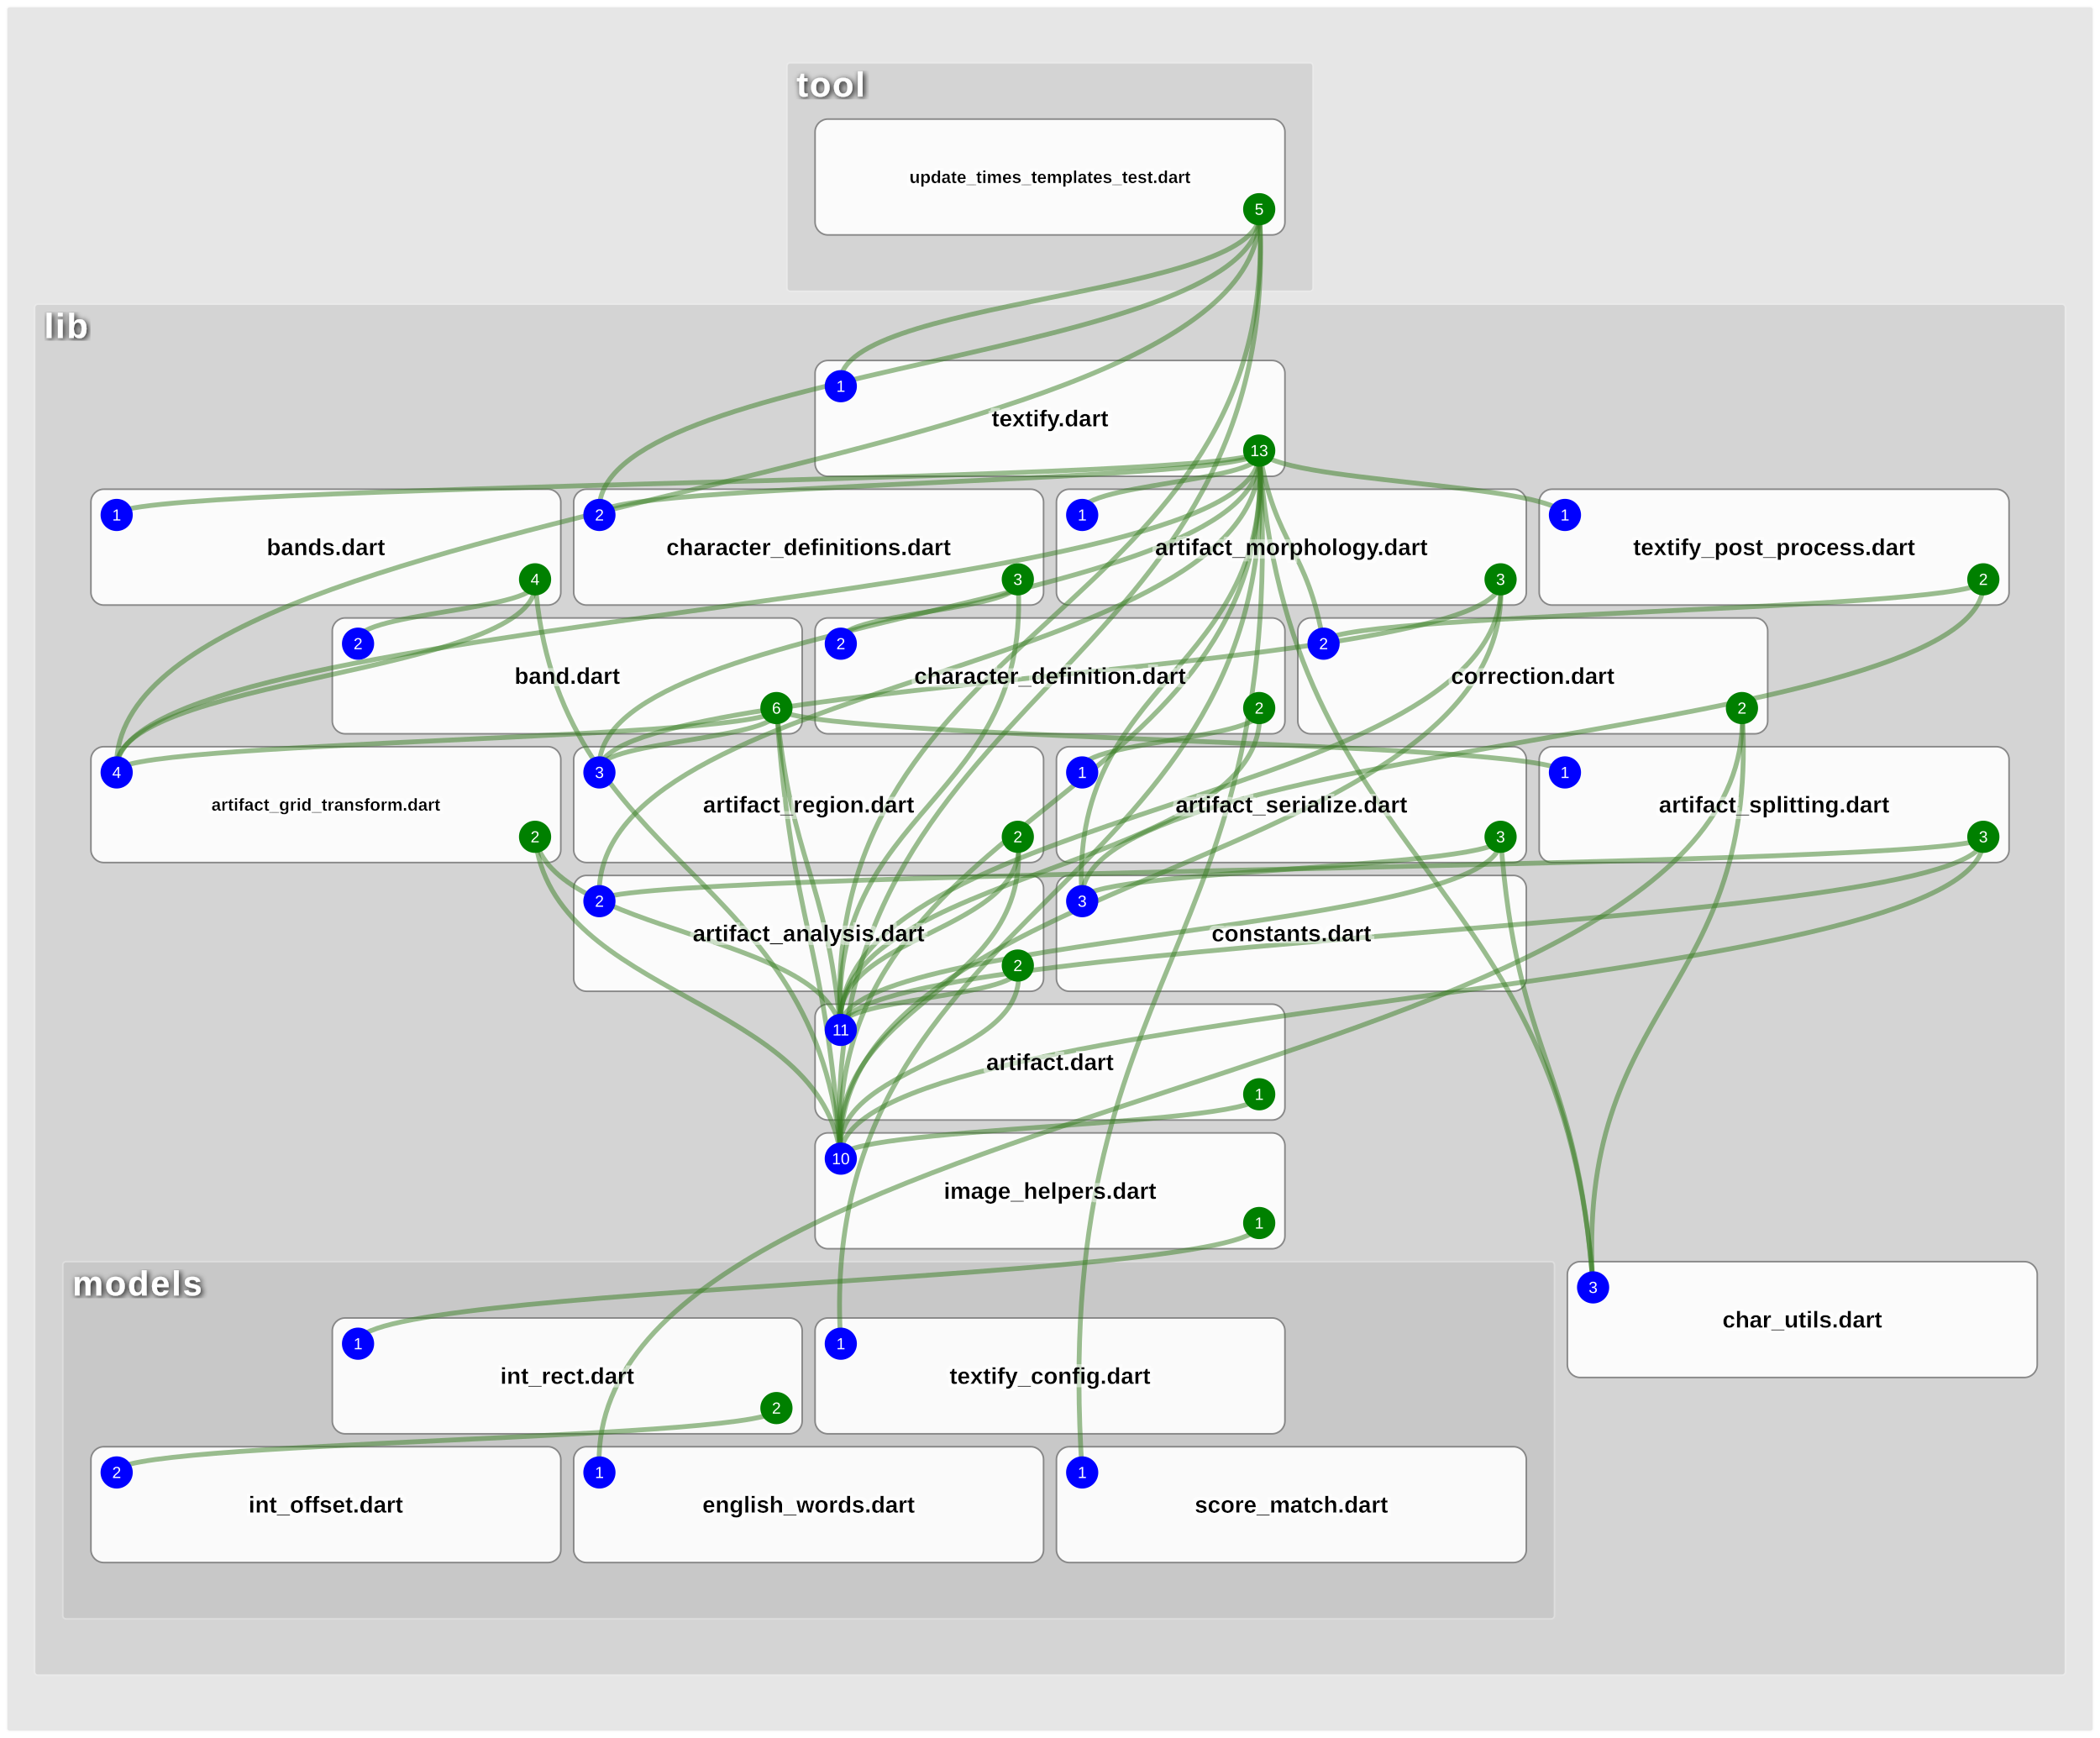
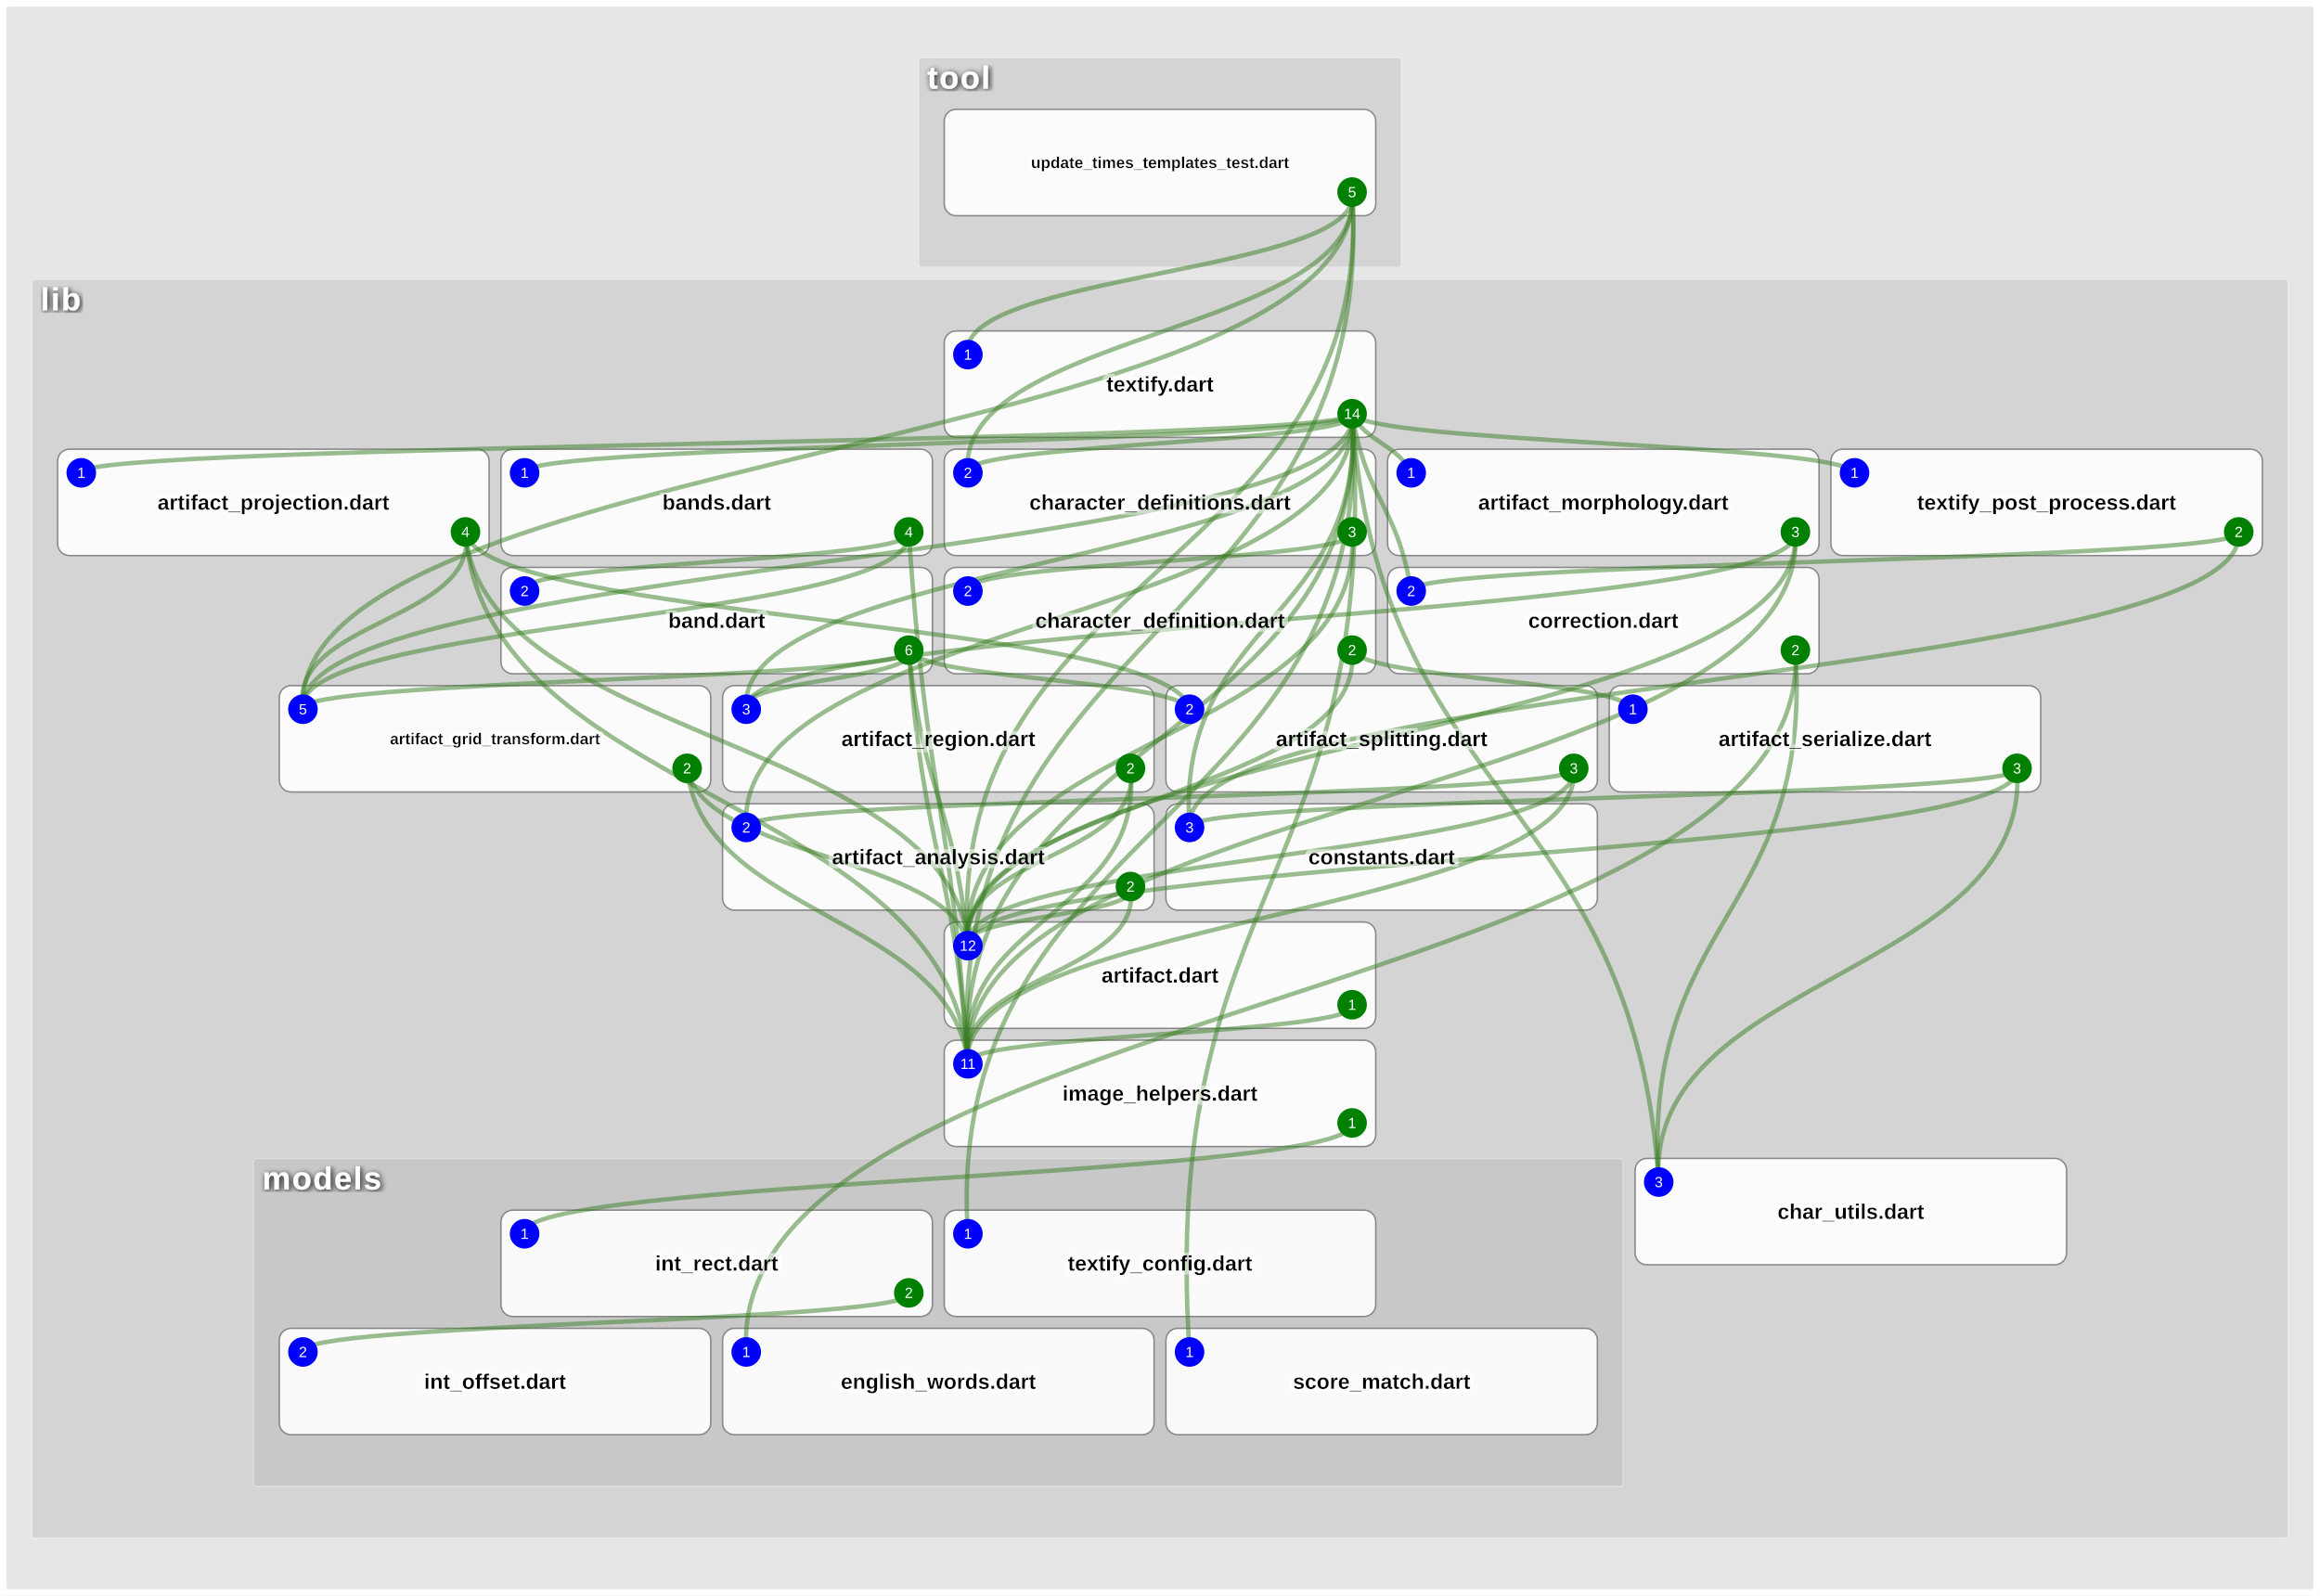
- <svg xmlns="http://www.w3.org/2000/svg" width="1305" height="1080" font-family="Arial, Helvetica, sans-serif">
+ <svg xmlns="http://www.w3.org/2000/svg" width="1570" height="1080" font-family="Arial, Helvetica, sans-serif">
  <style>
    .layerRectangle {
      stroke: black;
      stroke-dasharray: 5,5;
      fill: url('#layers')
    }
    .layerText {
      fill: purple;
      font-size: 150%;
      filter: url(#outlineWhite);
    }
    .nodeFolder {
      fill: #aaaaaa;
      opacity: 0.3;
      stroke: whitesmoke;
    }
    .nodeFile {
      fill: #ffffff;
      opacity: 0.9;
      stroke: gray;
    }
    .nodeFileOrphan {
      fill: #ff6b6b !important;
      opacity: 0.9;
      stroke: gray;
    }
    .folderName {
      font-size: 180%;
      fill : white;
      font-weight: bolder;
      text-anchor: start;
      letter-spacing : 1px;
      dominant-baseline: hanging;
      filter: url(#shadow);
    }
    .nodeName {
      fill : black;
      font-weight: bold;
      text-anchor: middle;
      dominant-baseline: central;
      filter: url(#outlineWhite);
    }
    .line {
      fill : none;
      stroke: #377E22;
      stroke-width: 3;
      opacity: 0.5;
    }
    .line:hover {
      stroke-width: 6;
      opacity: 1;
    }
    .lineOrange {
      fill : none;
      stroke: #F09235;
      stroke-width: 8;
      opacity: 0.5;
    }
    .lineOrange:hover {
      stroke-width: 13;
      opacity: 1;
    }
    .lineRed {
      fill : none;
      stroke: #EB4132;
      stroke-width: 8;
      opacity: 0.5;
    }
    .lineRed:hover {
      stroke-width: 13;
      opacity: 1;
    }
</style>
  <defs id="idSvgDef">
    <linearGradient id="layers" gradientTransform="rotate(90)">
      <stop offset="0%" stop-color="#691872" stop-opacity="0.1" />
      <stop offset="100%" stop-color="#691872" stop-opacity="0.3" />
    </linearGradient>
    <filter id="shadow">
      <feGaussianBlur in="SourceAlpha" stdDeviation="2" />
      <feOffset dx="1" dy="1" result="offsetblur" />
      <feFlood flood-color="black" />
      <feComposite in2="offsetblur" operator="in" />
      <feMerge>
        <feMergeNode />
        <feMergeNode in="SourceGraphic" />
      </feMerge>
    </filter>
    <filter id="outlineWhite">
      <feMorphology in="SourceAlpha" result="DILATED" operator="dilate" radius="2" />
      <feFlood flood-color="white" flood-opacity="0.5" result="WHITE" />
      <feComposite in="WHITE" in2="DILATED" operator="in" result="OUTLINE" />
      <feMerge>
        <feMergeNode in="OUTLINE" />
        <feMergeNode in="SourceGraphic" />
      </feMerge>
    </filter>
    <filter id="outlineBlack">
      <feMorphology in="SourceAlpha" result="DILATED" operator="dilate" radius="2" />
      <feFlood flood-color="black" flood-opacity="0.5" result="BLACK" />
      <feComposite in="BLACK" in2="DILATED" operator="in" result="OUTLINE" />
      <feMerge>
        <feMergeNode in="OUTLINE" />
        <feMergeNode in="SourceGraphic" />
      </feMerge>
    </filter>
    <marker id="lineEnd" viewBox="0 -5 30 10" refX="12" orient="auto">
      <path d="M0,-16L32,0L0,16" fill="#3058FF" opacity="0.67" />
    </marker>
    <marker id="lineStart" viewBox="0 -4 8 8" refX="4" orient="auto">
      <circle cx="4" r="4" fill="#377E22" />
    </marker>
  </defs>
  <rect width="100%" height="100%" fill="white" />
  <g id="Node_">
-     <rect x="4" y="4" width="1297" height="1072" rx="2" ry="2" class="nodeFolder" />
+     <rect x="4" y="4" width="1562" height="1072" rx="2" ry="2" class="nodeFolder" />
    <g id="Node_lib">
-       <rect x="21.5" y="189" width="1262" height="852" rx="2" ry="2" class="nodeFolder" />
+       <rect x="21.5" y="189" width="1527" height="852" rx="2" ry="2" class="nodeFolder" />
      <g id="Node_textify.dart">
-         <rect x="506.5" y="224" width="292" height="72" rx="8" ry="8" class="nodeFile" />
+         <rect x="639" y="224" width="292" height="72" rx="8" ry="8" class="nodeFile" />
+       </g>
+       <g id="Node_artifact_projection.dart">
+         <rect x="39" y="304" width="292" height="72" rx="8" ry="8" class="nodeFile" />
      </g>
      <g id="Node_bands.dart">
-         <rect x="56.5" y="304" width="292" height="72" rx="8" ry="8" class="nodeFile" />
+         <rect x="339" y="304" width="292" height="72" rx="8" ry="8" class="nodeFile" />
      </g>
      <g id="Node_character_definitions.dart">
-         <rect x="356.5" y="304" width="292" height="72" rx="8" ry="8" class="nodeFile" />
+         <rect x="639" y="304" width="292" height="72" rx="8" ry="8" class="nodeFile" />
      </g>
      <g id="Node_artifact_morphology.dart">
-         <rect x="656.5" y="304" width="292" height="72" rx="8" ry="8" class="nodeFile" />
+         <rect x="939" y="304" width="292" height="72" rx="8" ry="8" class="nodeFile" />
      </g>
      <g id="Node_textify_post_process.dart">
-         <rect x="956.5" y="304" width="292" height="72" rx="8" ry="8" class="nodeFile" />
+         <rect x="1239" y="304" width="292" height="72" rx="8" ry="8" class="nodeFile" />
      </g>
      <g id="Node_band.dart">
-         <rect x="206.5" y="384" width="292" height="72" rx="8" ry="8" class="nodeFile" />
+         <rect x="339" y="384" width="292" height="72" rx="8" ry="8" class="nodeFile" />
      </g>
      <g id="Node_character_definition.dart">
-         <rect x="506.5" y="384" width="292" height="72" rx="8" ry="8" class="nodeFile" />
+         <rect x="639" y="384" width="292" height="72" rx="8" ry="8" class="nodeFile" />
      </g>
      <g id="Node_correction.dart">
-         <rect x="806.5" y="384" width="292" height="72" rx="8" ry="8" class="nodeFile" />
+         <rect x="939" y="384" width="292" height="72" rx="8" ry="8" class="nodeFile" />
      </g>
      <g id="Node_artifact_grid_transform.dart">
-         <rect x="56.5" y="464" width="292" height="72" rx="8" ry="8" class="nodeFile" />
+         <rect x="189" y="464" width="292" height="72" rx="8" ry="8" class="nodeFile" />
      </g>
      <g id="Node_artifact_region.dart">
-         <rect x="356.5" y="464" width="292" height="72" rx="8" ry="8" class="nodeFile" />
+         <rect x="489" y="464" width="292" height="72" rx="8" ry="8" class="nodeFile" />
+       </g>
+       <g id="Node_artifact_splitting.dart">
+         <rect x="789" y="464" width="292" height="72" rx="8" ry="8" class="nodeFile" />
      </g>
      <g id="Node_artifact_serialize.dart">
-         <rect x="656.5" y="464" width="292" height="72" rx="8" ry="8" class="nodeFile" />
-       </g>
-       <g id="Node_artifact_splitting.dart">
-         <rect x="956.5" y="464" width="292" height="72" rx="8" ry="8" class="nodeFile" />
+         <rect x="1089" y="464" width="292" height="72" rx="8" ry="8" class="nodeFile" />
      </g>
      <g id="Node_artifact_analysis.dart">
-         <rect x="356.5" y="544" width="292" height="72" rx="8" ry="8" class="nodeFile" />
+         <rect x="489" y="544" width="292" height="72" rx="8" ry="8" class="nodeFile" />
      </g>
      <g id="Node_constants.dart">
-         <rect x="656.5" y="544" width="292" height="72" rx="8" ry="8" class="nodeFile" />
+         <rect x="789" y="544" width="292" height="72" rx="8" ry="8" class="nodeFile" />
      </g>
      <g id="Node_artifact.dart">
-         <rect x="506.5" y="624" width="292" height="72" rx="8" ry="8" class="nodeFile" />
+         <rect x="639" y="624" width="292" height="72" rx="8" ry="8" class="nodeFile" />
      </g>
      <g id="Node_image_helpers.dart">
-         <rect x="506.5" y="704" width="292" height="72" rx="8" ry="8" class="nodeFile" />
+         <rect x="639" y="704" width="292" height="72" rx="8" ry="8" class="nodeFile" />
      </g>
      <g id="Node_models">
-         <rect x="39" y="784" width="927" height="222" rx="2" ry="2" class="nodeFolder" />
+         <rect x="171.5" y="784" width="927" height="222" rx="2" ry="2" class="nodeFolder" />
        <g id="Node_int_rect.dart">
-           <rect x="206.5" y="819" width="292" height="72" rx="8" ry="8" class="nodeFile" />
+           <rect x="339" y="819" width="292" height="72" rx="8" ry="8" class="nodeFile" />
        </g>
        <g id="Node_textify_config.dart">
-           <rect x="506.5" y="819" width="292" height="72" rx="8" ry="8" class="nodeFile" />
+           <rect x="639" y="819" width="292" height="72" rx="8" ry="8" class="nodeFile" />
        </g>
        <g id="Node_int_offset.dart">
-           <rect x="56.5" y="899" width="292" height="72" rx="8" ry="8" class="nodeFile" />
+           <rect x="189" y="899" width="292" height="72" rx="8" ry="8" class="nodeFile" />
        </g>
        <g id="Node_english_words.dart">
-           <rect x="356.5" y="899" width="292" height="72" rx="8" ry="8" class="nodeFile" />
+           <rect x="489" y="899" width="292" height="72" rx="8" ry="8" class="nodeFile" />
        </g>
        <g id="Node_score_match.dart">
-           <rect x="656.5" y="899" width="292" height="72" rx="8" ry="8" class="nodeFile" />
+           <rect x="789" y="899" width="292" height="72" rx="8" ry="8" class="nodeFile" />
        </g>
      </g>
      <g id="Node_char_utils.dart">
-         <rect x="974" y="784" width="292" height="72" rx="8" ry="8" class="nodeFile" />
+         <rect x="1106.5" y="784" width="292" height="72" rx="8" ry="8" class="nodeFile" />
      </g>
    </g>
    <g id="Node_tool">
-       <rect x="489" y="39" width="327" height="142" rx="2" ry="2" class="nodeFolder" />
+       <rect x="621.5" y="39" width="327" height="142" rx="2" ry="2" class="nodeFolder" />
      <g id="Node_update_times_templates_test.dart">
-         <rect x="506.5" y="74" width="292" height="72" rx="8" ry="8" class="nodeFile" />
+         <rect x="639" y="74" width="292" height="72" rx="8" ry="8" class="nodeFile" />
      </g>
    </g>
  </g>
  <g id="Edges">
-     <path d="M632.5 600 C 642.5 620,512.5 620, 522.5 640" fill="none" class="line">
-       </path>
-     <path d="M632.5 600 C 642.5 660,512.5 660, 522.5 720" fill="none" class="line">
-       </path>
-     <path d="M332.5 520 C 342.5 580,512.5 580, 522.5 640" fill="none" class="line">
-       </path>
-     <path d="M332.5 520 C 342.5 620,512.5 620, 522.5 720" fill="none" class="line">
-       </path>
-     <path d="M932.5 360 C 942.5 420,362.5 420, 372.5 480" fill="none" class="line">
-       </path>
-     <path d="M932.5 360 C 942.5 500,512.5 500, 522.5 640" fill="none" class="line">
-       </path>
-     <path d="M932.5 360 C 944.5 540,510.5 540, 522.5 720" fill="none" class="line">
-       </path>
-     <path d="M632.5 520 C 642.5 580,512.5 580, 522.5 640" fill="none" class="line">
-       </path>
-     <path d="M632.5 520 C 642.5 620,512.5 620, 522.5 720" fill="none" class="line">
-       </path>
-     <path d="M932.5 520 C 942.5 580,512.5 580, 522.5 640" fill="none" class="line">
-       </path>
-     <path d="M932.5 520 C 942.5 660,980 660, 990 800" fill="none" class="line">
-       </path>
-     <path d="M932.5 520 C 942.5 540,662.5 540, 672.5 560" fill="none" class="line">
-       </path>
-     <path d="M1232.5 520 C 1242.5 540,362.5 540, 372.5 560" fill="none" class="line">
-       </path>
-     <path d="M1232.5 520 C 1242.5 580,512.5 580, 522.5 640" fill="none" class="line">
-       </path>
-     <path d="M1232.5 520 C 1242.5 620,512.5 620, 522.5 720" fill="none" class="line">
-       </path>
-     <path d="M782.5 680 C 792.5 700,512.5 700, 522.5 720" fill="none" class="line">
-       </path>
-     <path d="M482.5 440 C 492.5 460,62.5 460, 72.5 480" fill="none" class="line">
-       </path>
-     <path d="M482.5 440 C 492.5 460,362.5 460, 372.5 480" fill="none" class="line">
-       </path>
-     <path d="M482.5 440 C 492.5 460,962.5 460, 972.5 480" fill="none" class="line">
-       </path>
-     <path d="M482.5 440 C 492.5 540,512.5 540, 522.5 640" fill="none" class="line">
-       </path>
-     <path d="M482.5 440 C 492.5 580,512.5 580, 522.5 720" fill="none" class="line">
-       </path>
-     <path d="M332.5 360 C 342.5 420,62.5 420, 72.5 480" fill="none" class="line">
-       </path>
-     <path d="M332.5 360 C 342.5 380,212.5 380, 222.5 400" fill="none" class="line">
-       </path>
-     <path d="M332.5 360 C 344.5 540,510.5 540, 522.5 720" fill="none" class="line">
-       </path>
-     <path d="M782.5 440 C 792.5 460,662.5 460, 672.5 480" fill="none" class="line">
-       </path>
-     <path d="M782.5 440 C 792.5 540,512.5 540, 522.5 640" fill="none" class="line">
-       </path>
-     <path d="M632.5 360 C 642.5 500,512.5 500, 522.5 640" fill="none" class="line">
-       </path>
-     <path d="M632.5 360 C 642.5 380,512.5 380, 522.5 400" fill="none" class="line">
-       </path>
-     <path d="M1082.5 440 C 1094.5 620,978 620, 990 800" fill="none" class="line">
-       </path>
-     <path d="M1082.5 440 C 1097.5 677,357.5 678, 372.5 915" fill="none" class="line">
-       </path>
-     <path d="M782.5 760 C 792.5 797,212.5 798, 222.5 835" fill="none" class="line">
-       </path>
-     <path d="M482.5 875 C 492.5 895,62.5 895, 72.5 915" fill="none" class="line">
-       </path>
-     <path d="M1232.5 360 C 1242.5 460,662.5 460, 672.5 560" fill="none" class="line">
-       </path>
-     <path d="M1232.5 360 C 1242.5 380,812.5 380, 822.5 400" fill="none" class="line">
-       </path>
-     <path d="M782.5 280 C 792.5 420,362.5 420, 372.5 560" fill="none" class="line">
-       </path>
-     <path d="M782.5 280 C 792.5 380,62.5 380, 72.5 480" fill="none" class="line">
-       </path>
-     <path d="M782.5 280 C 792.5 300,662.5 300, 672.5 320" fill="none" class="line">
-       </path>
-     <path d="M782.5 280 C 792.5 380,362.5 380, 372.5 480" fill="none" class="line">
-       </path>
-     <path d="M782.5 280 C 792.5 300,62.5 300, 72.5 320" fill="none" class="line">
-       </path>
-     <path d="M782.5 280 C 799.5 540,973 540, 990 800" fill="none" class="line">
-       </path>
-     <path d="M782.5 280 C 792.5 300,362.5 300, 372.5 320" fill="none" class="line">
-       </path>
-     <path d="M782.5 280 C 792.5 420,662.5 420, 672.5 560" fill="none" class="line">
-       </path>
-     <path d="M782.5 280 C 792.5 340,812.5 340, 822.5 400" fill="none" class="line">
-       </path>
-     <path d="M782.5 280 C 796.5 500,508.5 500, 522.5 720" fill="none" class="line">
-       </path>
-     <path d="M782.5 280 C 803.5 597,651.5 598, 672.5 915" fill="none" class="line">
-       </path>
-     <path d="M782.5 280 C 800.5 557,504.5 558, 522.5 835" fill="none" class="line">
-       </path>
-     <path d="M782.5 280 C 792.5 300,962.5 300, 972.5 320" fill="none" class="line">
-       </path>
-     <path d="M782.5 130 C 793.5 305,61.5 305, 72.5 480" fill="none" class="line">
-       </path>
-     <path d="M782.5 130 C 799.5 385,505.5 385, 522.5 640" fill="none" class="line">
-       </path>
-     <path d="M782.5 130 C 792.5 225,362.5 225, 372.5 320" fill="none" class="line">
-       </path>
-     <path d="M782.5 130 C 801.5 425,503.5 425, 522.5 720" fill="none" class="line">
-       </path>
-     <path d="M782.5 130 C 792.5 185,512.5 185, 522.5 240" fill="none" class="line">
+     <path d="M765 600 C 775 620,645 620, 655 640" fill="none" class="line">
+       </path>
+     <path d="M765 600 C 775 660,645 660, 655 720" fill="none" class="line">
+       </path>
+     <path d="M465 520 C 475 580,645 580, 655 640" fill="none" class="line">
+       </path>
+     <path d="M465 520 C 475 620,645 620, 655 720" fill="none" class="line">
+       </path>
+     <path d="M1215 360 C 1225 420,495 420, 505 480" fill="none" class="line">
+       </path>
+     <path d="M1215 360 C 1225 500,645 500, 655 640" fill="none" class="line">
+       </path>
+     <path d="M1215 360 C 1227 540,643 540, 655 720" fill="none" class="line">
+       </path>
+     <path d="M315 360 C 325 420,195 420, 205 480" fill="none" class="line">
+       </path>
+     <path d="M315 360 C 325 420,795 420, 805 480" fill="none" class="line">
+       </path>
+     <path d="M315 360 C 325 500,645 500, 655 640" fill="none" class="line">
+       </path>
+     <path d="M315 360 C 327 540,643 540, 655 720" fill="none" class="line">
+       </path>
+     <path d="M765 520 C 775 580,645 580, 655 640" fill="none" class="line">
+       </path>
+     <path d="M765 520 C 775 620,645 620, 655 720" fill="none" class="line">
+       </path>
+     <path d="M1365 520 C 1375 580,645 580, 655 640" fill="none" class="line">
+       </path>
+     <path d="M1365 520 C 1375 660,1112.5 660, 1122.5 800" fill="none" class="line">
+       </path>
+     <path d="M1365 520 C 1375 540,795 540, 805 560" fill="none" class="line">
+       </path>
+     <path d="M1065 520 C 1075 540,495 540, 505 560" fill="none" class="line">
+       </path>
+     <path d="M1065 520 C 1075 580,645 580, 655 640" fill="none" class="line">
+       </path>
+     <path d="M1065 520 C 1075 620,645 620, 655 720" fill="none" class="line">
+       </path>
+     <path d="M915 680 C 925 700,645 700, 655 720" fill="none" class="line">
+       </path>
+     <path d="M615 440 C 625 460,195 460, 205 480" fill="none" class="line">
+       </path>
+     <path d="M615 440 C 625 460,495 460, 505 480" fill="none" class="line">
+       </path>
+     <path d="M615 440 C 625 460,795 460, 805 480" fill="none" class="line">
+       </path>
+     <path d="M615 440 C 625 540,645 540, 655 640" fill="none" class="line">
+       </path>
+     <path d="M615 440 C 625 580,645 580, 655 720" fill="none" class="line">
+       </path>
+     <path d="M615 360 C 625 420,195 420, 205 480" fill="none" class="line">
+       </path>
+     <path d="M615 360 C 625 380,345 380, 355 400" fill="none" class="line">
+       </path>
+     <path d="M615 360 C 627 540,643 540, 655 720" fill="none" class="line">
+       </path>
+     <path d="M915 440 C 925 460,1095 460, 1105 480" fill="none" class="line">
+       </path>
+     <path d="M915 440 C 925 540,645 540, 655 640" fill="none" class="line">
+       </path>
+     <path d="M915 360 C 925 500,645 500, 655 640" fill="none" class="line">
+       </path>
+     <path d="M915 360 C 925 380,645 380, 655 400" fill="none" class="line">
+       </path>
+     <path d="M1215 440 C 1227 620,1110.5 620, 1122.5 800" fill="none" class="line">
+       </path>
+     <path d="M1215 440 C 1230 677,490 678, 505 915" fill="none" class="line">
+       </path>
+     <path d="M915 760 C 925 797,345 798, 355 835" fill="none" class="line">
+       </path>
+     <path d="M615 875 C 625 895,195 895, 205 915" fill="none" class="line">
+       </path>
+     <path d="M1515 360 C 1525 460,795 460, 805 560" fill="none" class="line">
+       </path>
+     <path d="M1515 360 C 1525 380,945 380, 955 400" fill="none" class="line">
+       </path>
+     <path d="M915 280 C 925 420,495 420, 505 560" fill="none" class="line">
+       </path>
+     <path d="M915 280 C 925 380,195 380, 205 480" fill="none" class="line">
+       </path>
+     <path d="M915 280 C 925 300,945 300, 955 320" fill="none" class="line">
+       </path>
+     <path d="M915 280 C 925 300,45 300, 55 320" fill="none" class="line">
+       </path>
+     <path d="M915 280 C 925 380,495 380, 505 480" fill="none" class="line">
+       </path>
+     <path d="M915 280 C 925 300,345 300, 355 320" fill="none" class="line">
+       </path>
+     <path d="M915 280 C 932 540,1105.5 540, 1122.5 800" fill="none" class="line">
+       </path>
+     <path d="M915 280 C 925 300,645 300, 655 320" fill="none" class="line">
+       </path>
+     <path d="M915 280 C 925 420,795 420, 805 560" fill="none" class="line">
+       </path>
+     <path d="M915 280 C 925 340,945 340, 955 400" fill="none" class="line">
+       </path>
+     <path d="M915 280 C 929 500,641 500, 655 720" fill="none" class="line">
+       </path>
+     <path d="M915 280 C 936 597,784 598, 805 915" fill="none" class="line">
+       </path>
+     <path d="M915 280 C 933 557,637 558, 655 835" fill="none" class="line">
+       </path>
+     <path d="M915 280 C 925 300,1245 300, 1255 320" fill="none" class="line">
+       </path>
+     <path d="M915 130 C 926 305,194 305, 205 480" fill="none" class="line">
+       </path>
+     <path d="M915 130 C 932 385,638 385, 655 640" fill="none" class="line">
+       </path>
+     <path d="M915 130 C 925 225,645 225, 655 320" fill="none" class="line">
+       </path>
+     <path d="M915 130 C 934 425,636 425, 655 720" fill="none" class="line">
+       </path>
+     <path d="M915 130 C 925 185,645 185, 655 240" fill="none" class="line">
      </path>
  </g>
  <g id="Counters_">
    <g id="Counters_lib">
      <g id="Counters_textify.dart">
        <g>
-           <circle cx="782.5" cy="280" r="10" fill="green" />
-           <text x="782.5" y="280" fill="white" font-size="10" text-anchor="middle" dominant-baseline="central">13</text>
-         </g>
-         <g>
-           <circle cx="522.5" cy="240" r="10" fill="blue" />
-           <text x="522.5" y="240" fill="white" font-size="10" text-anchor="middle" dominant-baseline="central">1</text>
+           <circle cx="915" cy="280" r="10" fill="green" />
+           <text x="915" y="280" fill="white" font-size="10" text-anchor="middle" dominant-baseline="central">14</text>
+         </g>
+         <g>
+           <circle cx="655" cy="240" r="10" fill="blue" />
+           <text x="655" y="240" fill="white" font-size="10" text-anchor="middle" dominant-baseline="central">1</text>
+         </g>
+       </g>
+       <g id="Counters_artifact_projection.dart">
+         <g>
+           <circle cx="315" cy="360" r="10" fill="green" />
+           <text x="315" y="360" fill="white" font-size="10" text-anchor="middle" dominant-baseline="central">4</text>
+         </g>
+         <g>
+           <circle cx="55" cy="320" r="10" fill="blue" />
+           <text x="55" y="320" fill="white" font-size="10" text-anchor="middle" dominant-baseline="central">1</text>
        </g>
      </g>
      <g id="Counters_bands.dart">
        <g>
-           <circle cx="332.5" cy="360" r="10" fill="green" />
-           <text x="332.5" y="360" fill="white" font-size="10" text-anchor="middle" dominant-baseline="central">4</text>
-         </g>
-         <g>
-           <circle cx="72.5" cy="320" r="10" fill="blue" />
-           <text x="72.5" y="320" fill="white" font-size="10" text-anchor="middle" dominant-baseline="central">1</text>
+           <circle cx="615" cy="360" r="10" fill="green" />
+           <text x="615" y="360" fill="white" font-size="10" text-anchor="middle" dominant-baseline="central">4</text>
+         </g>
+         <g>
+           <circle cx="355" cy="320" r="10" fill="blue" />
+           <text x="355" y="320" fill="white" font-size="10" text-anchor="middle" dominant-baseline="central">1</text>
        </g>
      </g>
      <g id="Counters_character_definitions.dart">
        <g>
-           <circle cx="632.5" cy="360" r="10" fill="green" />
-           <text x="632.5" y="360" fill="white" font-size="10" text-anchor="middle" dominant-baseline="central">3</text>
-         </g>
-         <g>
-           <circle cx="372.5" cy="320" r="10" fill="blue" />
-           <text x="372.5" y="320" fill="white" font-size="10" text-anchor="middle" dominant-baseline="central">2</text>
+           <circle cx="915" cy="360" r="10" fill="green" />
+           <text x="915" y="360" fill="white" font-size="10" text-anchor="middle" dominant-baseline="central">3</text>
+         </g>
+         <g>
+           <circle cx="655" cy="320" r="10" fill="blue" />
+           <text x="655" y="320" fill="white" font-size="10" text-anchor="middle" dominant-baseline="central">2</text>
        </g>
      </g>
      <g id="Counters_artifact_morphology.dart">
        <g>
-           <circle cx="932.5" cy="360" r="10" fill="green" />
-           <text x="932.5" y="360" fill="white" font-size="10" text-anchor="middle" dominant-baseline="central">3</text>
-         </g>
-         <g>
-           <circle cx="672.5" cy="320" r="10" fill="blue" />
-           <text x="672.5" y="320" fill="white" font-size="10" text-anchor="middle" dominant-baseline="central">1</text>
+           <circle cx="1215" cy="360" r="10" fill="green" />
+           <text x="1215" y="360" fill="white" font-size="10" text-anchor="middle" dominant-baseline="central">3</text>
+         </g>
+         <g>
+           <circle cx="955" cy="320" r="10" fill="blue" />
+           <text x="955" y="320" fill="white" font-size="10" text-anchor="middle" dominant-baseline="central">1</text>
        </g>
      </g>
      <g id="Counters_textify_post_process.dart">
        <g>
-           <circle cx="1232.5" cy="360" r="10" fill="green" />
-           <text x="1232.5" y="360" fill="white" font-size="10" text-anchor="middle" dominant-baseline="central">2</text>
-         </g>
-         <g>
-           <circle cx="972.5" cy="320" r="10" fill="blue" />
-           <text x="972.5" y="320" fill="white" font-size="10" text-anchor="middle" dominant-baseline="central">1</text>
+           <circle cx="1515" cy="360" r="10" fill="green" />
+           <text x="1515" y="360" fill="white" font-size="10" text-anchor="middle" dominant-baseline="central">2</text>
+         </g>
+         <g>
+           <circle cx="1255" cy="320" r="10" fill="blue" />
+           <text x="1255" y="320" fill="white" font-size="10" text-anchor="middle" dominant-baseline="central">1</text>
        </g>
      </g>
      <g id="Counters_band.dart">
        <g>
-           <circle cx="482.5" cy="440" r="10" fill="green" />
-           <text x="482.5" y="440" fill="white" font-size="10" text-anchor="middle" dominant-baseline="central">6</text>
-         </g>
-         <g>
-           <circle cx="222.5" cy="400" r="10" fill="blue" />
-           <text x="222.5" y="400" fill="white" font-size="10" text-anchor="middle" dominant-baseline="central">2</text>
+           <circle cx="615" cy="440" r="10" fill="green" />
+           <text x="615" y="440" fill="white" font-size="10" text-anchor="middle" dominant-baseline="central">6</text>
+         </g>
+         <g>
+           <circle cx="355" cy="400" r="10" fill="blue" />
+           <text x="355" y="400" fill="white" font-size="10" text-anchor="middle" dominant-baseline="central">2</text>
        </g>
      </g>
      <g id="Counters_character_definition.dart">
        <g>
-           <circle cx="782.5" cy="440" r="10" fill="green" />
-           <text x="782.5" y="440" fill="white" font-size="10" text-anchor="middle" dominant-baseline="central">2</text>
-         </g>
-         <g>
-           <circle cx="522.5" cy="400" r="10" fill="blue" />
-           <text x="522.5" y="400" fill="white" font-size="10" text-anchor="middle" dominant-baseline="central">2</text>
+           <circle cx="915" cy="440" r="10" fill="green" />
+           <text x="915" y="440" fill="white" font-size="10" text-anchor="middle" dominant-baseline="central">2</text>
+         </g>
+         <g>
+           <circle cx="655" cy="400" r="10" fill="blue" />
+           <text x="655" y="400" fill="white" font-size="10" text-anchor="middle" dominant-baseline="central">2</text>
        </g>
      </g>
      <g id="Counters_correction.dart">
        <g>
-           <circle cx="1082.5" cy="440" r="10" fill="green" />
-           <text x="1082.5" y="440" fill="white" font-size="10" text-anchor="middle" dominant-baseline="central">2</text>
-         </g>
-         <g>
-           <circle cx="822.5" cy="400" r="10" fill="blue" />
-           <text x="822.5" y="400" fill="white" font-size="10" text-anchor="middle" dominant-baseline="central">2</text>
+           <circle cx="1215" cy="440" r="10" fill="green" />
+           <text x="1215" y="440" fill="white" font-size="10" text-anchor="middle" dominant-baseline="central">2</text>
+         </g>
+         <g>
+           <circle cx="955" cy="400" r="10" fill="blue" />
+           <text x="955" y="400" fill="white" font-size="10" text-anchor="middle" dominant-baseline="central">2</text>
        </g>
      </g>
      <g id="Counters_artifact_grid_transform.dart">
        <g>
-           <circle cx="332.5" cy="520" r="10" fill="green" />
-           <text x="332.5" y="520" fill="white" font-size="10" text-anchor="middle" dominant-baseline="central">2</text>
-         </g>
-         <g>
-           <circle cx="72.5" cy="480" r="10" fill="blue" />
-           <text x="72.5" y="480" fill="white" font-size="10" text-anchor="middle" dominant-baseline="central">4</text>
+           <circle cx="465" cy="520" r="10" fill="green" />
+           <text x="465" y="520" fill="white" font-size="10" text-anchor="middle" dominant-baseline="central">2</text>
+         </g>
+         <g>
+           <circle cx="205" cy="480" r="10" fill="blue" />
+           <text x="205" y="480" fill="white" font-size="10" text-anchor="middle" dominant-baseline="central">5</text>
        </g>
      </g>
      <g id="Counters_artifact_region.dart">
        <g>
-           <circle cx="632.5" cy="520" r="10" fill="green" />
-           <text x="632.5" y="520" fill="white" font-size="10" text-anchor="middle" dominant-baseline="central">2</text>
-         </g>
-         <g>
-           <circle cx="372.5" cy="480" r="10" fill="blue" />
-           <text x="372.5" y="480" fill="white" font-size="10" text-anchor="middle" dominant-baseline="central">3</text>
+           <circle cx="765" cy="520" r="10" fill="green" />
+           <text x="765" y="520" fill="white" font-size="10" text-anchor="middle" dominant-baseline="central">2</text>
+         </g>
+         <g>
+           <circle cx="505" cy="480" r="10" fill="blue" />
+           <text x="505" y="480" fill="white" font-size="10" text-anchor="middle" dominant-baseline="central">3</text>
+         </g>
+       </g>
+       <g id="Counters_artifact_splitting.dart">
+         <g>
+           <circle cx="1065" cy="520" r="10" fill="green" />
+           <text x="1065" y="520" fill="white" font-size="10" text-anchor="middle" dominant-baseline="central">3</text>
+         </g>
+         <g>
+           <circle cx="805" cy="480" r="10" fill="blue" />
+           <text x="805" y="480" fill="white" font-size="10" text-anchor="middle" dominant-baseline="central">2</text>
        </g>
      </g>
      <g id="Counters_artifact_serialize.dart">
        <g>
-           <circle cx="932.5" cy="520" r="10" fill="green" />
-           <text x="932.5" y="520" fill="white" font-size="10" text-anchor="middle" dominant-baseline="central">3</text>
-         </g>
-         <g>
-           <circle cx="672.5" cy="480" r="10" fill="blue" />
-           <text x="672.5" y="480" fill="white" font-size="10" text-anchor="middle" dominant-baseline="central">1</text>
-         </g>
-       </g>
-       <g id="Counters_artifact_splitting.dart">
-         <g>
-           <circle cx="1232.5" cy="520" r="10" fill="green" />
-           <text x="1232.5" y="520" fill="white" font-size="10" text-anchor="middle" dominant-baseline="central">3</text>
-         </g>
-         <g>
-           <circle cx="972.5" cy="480" r="10" fill="blue" />
-           <text x="972.5" y="480" fill="white" font-size="10" text-anchor="middle" dominant-baseline="central">1</text>
+           <circle cx="1365" cy="520" r="10" fill="green" />
+           <text x="1365" y="520" fill="white" font-size="10" text-anchor="middle" dominant-baseline="central">3</text>
+         </g>
+         <g>
+           <circle cx="1105" cy="480" r="10" fill="blue" />
+           <text x="1105" y="480" fill="white" font-size="10" text-anchor="middle" dominant-baseline="central">1</text>
        </g>
      </g>
      <g id="Counters_artifact_analysis.dart">
        <g>
-           <circle cx="632.5" cy="600" r="10" fill="green" />
-           <text x="632.5" y="600" fill="white" font-size="10" text-anchor="middle" dominant-baseline="central">2</text>
-         </g>
-         <g>
-           <circle cx="372.5" cy="560" r="10" fill="blue" />
-           <text x="372.5" y="560" fill="white" font-size="10" text-anchor="middle" dominant-baseline="central">2</text>
+           <circle cx="765" cy="600" r="10" fill="green" />
+           <text x="765" y="600" fill="white" font-size="10" text-anchor="middle" dominant-baseline="central">2</text>
+         </g>
+         <g>
+           <circle cx="505" cy="560" r="10" fill="blue" />
+           <text x="505" y="560" fill="white" font-size="10" text-anchor="middle" dominant-baseline="central">2</text>
        </g>
      </g>
      <g id="Counters_constants.dart">
        <g>
-           <circle cx="672.5" cy="560" r="10" fill="blue" />
-           <text x="672.5" y="560" fill="white" font-size="10" text-anchor="middle" dominant-baseline="central">3</text>
+           <circle cx="805" cy="560" r="10" fill="blue" />
+           <text x="805" y="560" fill="white" font-size="10" text-anchor="middle" dominant-baseline="central">3</text>
        </g>
      </g>
      <g id="Counters_artifact.dart">
        <g>
-           <circle cx="782.5" cy="680" r="10" fill="green" />
-           <text x="782.5" y="680" fill="white" font-size="10" text-anchor="middle" dominant-baseline="central">1</text>
-         </g>
-         <g>
-           <circle cx="522.5" cy="640" r="10" fill="blue" />
-           <text x="522.5" y="640" fill="white" font-size="10" text-anchor="middle" dominant-baseline="central">11</text>
+           <circle cx="915" cy="680" r="10" fill="green" />
+           <text x="915" y="680" fill="white" font-size="10" text-anchor="middle" dominant-baseline="central">1</text>
+         </g>
+         <g>
+           <circle cx="655" cy="640" r="10" fill="blue" />
+           <text x="655" y="640" fill="white" font-size="10" text-anchor="middle" dominant-baseline="central">12</text>
        </g>
      </g>
      <g id="Counters_image_helpers.dart">
        <g>
-           <circle cx="782.5" cy="760" r="10" fill="green" />
-           <text x="782.5" y="760" fill="white" font-size="10" text-anchor="middle" dominant-baseline="central">1</text>
-         </g>
-         <g>
-           <circle cx="522.5" cy="720" r="10" fill="blue" />
-           <text x="522.5" y="720" fill="white" font-size="10" text-anchor="middle" dominant-baseline="central">10</text>
+           <circle cx="915" cy="760" r="10" fill="green" />
+           <text x="915" y="760" fill="white" font-size="10" text-anchor="middle" dominant-baseline="central">1</text>
+         </g>
+         <g>
+           <circle cx="655" cy="720" r="10" fill="blue" />
+           <text x="655" y="720" fill="white" font-size="10" text-anchor="middle" dominant-baseline="central">11</text>
        </g>
      </g>
      <g id="Counters_models">
        <g id="Counters_int_rect.dart">
          <g>
-             <circle cx="482.5" cy="875" r="10" fill="green" />
-             <text x="482.5" y="875" fill="white" font-size="10" text-anchor="middle" dominant-baseline="central">2</text>
+             <circle cx="615" cy="875" r="10" fill="green" />
+             <text x="615" y="875" fill="white" font-size="10" text-anchor="middle" dominant-baseline="central">2</text>
          </g>
          <g>
-             <circle cx="222.5" cy="835" r="10" fill="blue" />
-             <text x="222.5" y="835" fill="white" font-size="10" text-anchor="middle" dominant-baseline="central">1</text>
+             <circle cx="355" cy="835" r="10" fill="blue" />
+             <text x="355" y="835" fill="white" font-size="10" text-anchor="middle" dominant-baseline="central">1</text>
          </g>
        </g>
        <g id="Counters_textify_config.dart">
          <g>
-             <circle cx="522.5" cy="835" r="10" fill="blue" />
-             <text x="522.5" y="835" fill="white" font-size="10" text-anchor="middle" dominant-baseline="central">1</text>
+             <circle cx="655" cy="835" r="10" fill="blue" />
+             <text x="655" y="835" fill="white" font-size="10" text-anchor="middle" dominant-baseline="central">1</text>
          </g>
        </g>
        <g id="Counters_int_offset.dart">
          <g>
-             <circle cx="72.5" cy="915" r="10" fill="blue" />
-             <text x="72.5" y="915" fill="white" font-size="10" text-anchor="middle" dominant-baseline="central">2</text>
+             <circle cx="205" cy="915" r="10" fill="blue" />
+             <text x="205" y="915" fill="white" font-size="10" text-anchor="middle" dominant-baseline="central">2</text>
          </g>
        </g>
        <g id="Counters_english_words.dart">
          <g>
-             <circle cx="372.5" cy="915" r="10" fill="blue" />
-             <text x="372.5" y="915" fill="white" font-size="10" text-anchor="middle" dominant-baseline="central">1</text>
+             <circle cx="505" cy="915" r="10" fill="blue" />
+             <text x="505" y="915" fill="white" font-size="10" text-anchor="middle" dominant-baseline="central">1</text>
          </g>
        </g>
        <g id="Counters_score_match.dart">
          <g>
-             <circle cx="672.5" cy="915" r="10" fill="blue" />
-             <text x="672.5" y="915" fill="white" font-size="10" text-anchor="middle" dominant-baseline="central">1</text>
+             <circle cx="805" cy="915" r="10" fill="blue" />
+             <text x="805" y="915" fill="white" font-size="10" text-anchor="middle" dominant-baseline="central">1</text>
          </g>
        </g>
      </g>
      <g id="Counters_char_utils.dart">
        <g>
-           <circle cx="990" cy="800" r="10" fill="blue" />
-           <text x="990" y="800" fill="white" font-size="10" text-anchor="middle" dominant-baseline="central">3</text>
+           <circle cx="1122.5" cy="800" r="10" fill="blue" />
+           <text x="1122.5" y="800" fill="white" font-size="10" text-anchor="middle" dominant-baseline="central">3</text>
        </g>
      </g>
    </g>
    <g id="Counters_tool">
      <g id="Counters_update_times_templates_test.dart">
        <g>
-           <circle cx="782.5" cy="130" r="10" fill="green" />
-           <text x="782.5" y="130" fill="white" font-size="10" text-anchor="middle" dominant-baseline="central">5</text>
+           <circle cx="915" cy="130" r="10" fill="green" />
+           <text x="915" y="130" fill="white" font-size="10" text-anchor="middle" dominant-baseline="central">5</text>
        </g>
      </g>
    </g>
  </g>
  <g id="Labels_">
    <text class="folderName" x="10" y="10">
    </text>
    <g id="Labels_lib">
      <text class="folderName" x="27.5" y="195">lib</text>
      <g id="Labels_textify.dart">
-         <text class="nodeName" x="652.5" y="260" font-size="120%">textify.dart</text>
+         <text class="nodeName" x="785" y="260" font-size="120%">textify.dart</text>
+       </g>
+       <g id="Labels_artifact_projection.dart">
+         <text class="nodeName" x="185" y="340" font-size="120%">artifact_projection.dart</text>
      </g>
      <g id="Labels_bands.dart">
-         <text class="nodeName" x="202.5" y="340" font-size="120%">bands.dart</text>
+         <text class="nodeName" x="485" y="340" font-size="120%">bands.dart</text>
      </g>
      <g id="Labels_character_definitions.dart">
-         <text class="nodeName" x="502.5" y="340" font-size="120%">character_definitions.dart</text>
+         <text class="nodeName" x="785" y="340" font-size="120%">character_definitions.dart</text>
      </g>
      <g id="Labels_artifact_morphology.dart">
-         <text class="nodeName" x="802.5" y="340" font-size="120%">artifact_morphology.dart</text>
+         <text class="nodeName" x="1085" y="340" font-size="120%">artifact_morphology.dart</text>
      </g>
      <g id="Labels_textify_post_process.dart">
-         <text class="nodeName" x="1102.5" y="340" font-size="120%">textify_post_process.dart</text>
+         <text class="nodeName" x="1385" y="340" font-size="120%">textify_post_process.dart</text>
      </g>
      <g id="Labels_band.dart">
-         <text class="nodeName" x="352.5" y="420" font-size="120%">band.dart</text>
+         <text class="nodeName" x="485" y="420" font-size="120%">band.dart</text>
      </g>
      <g id="Labels_character_definition.dart">
-         <text class="nodeName" x="652.5" y="420" font-size="120%">character_definition.dart</text>
+         <text class="nodeName" x="785" y="420" font-size="120%">character_definition.dart</text>
      </g>
      <g id="Labels_correction.dart">
-         <text class="nodeName" x="952.5" y="420" font-size="120%">correction.dart</text>
+         <text class="nodeName" x="1085" y="420" font-size="120%">correction.dart</text>
      </g>
      <g id="Labels_artifact_grid_transform.dart">
-         <text class="nodeName" x="202.5" y="500" font-size="90%">artifact_grid_transform.dart</text>
+         <text class="nodeName" x="335" y="500" font-size="90%">artifact_grid_transform.dart</text>
      </g>
      <g id="Labels_artifact_region.dart">
-         <text class="nodeName" x="502.5" y="500" font-size="120%">artifact_region.dart</text>
+         <text class="nodeName" x="635" y="500" font-size="120%">artifact_region.dart</text>
+       </g>
+       <g id="Labels_artifact_splitting.dart">
+         <text class="nodeName" x="935" y="500" font-size="120%">artifact_splitting.dart</text>
      </g>
      <g id="Labels_artifact_serialize.dart">
-         <text class="nodeName" x="802.5" y="500" font-size="120%">artifact_serialize.dart</text>
-       </g>
-       <g id="Labels_artifact_splitting.dart">
-         <text class="nodeName" x="1102.5" y="500" font-size="120%">artifact_splitting.dart</text>
+         <text class="nodeName" x="1235" y="500" font-size="120%">artifact_serialize.dart</text>
      </g>
      <g id="Labels_artifact_analysis.dart">
-         <text class="nodeName" x="502.5" y="580" font-size="120%">artifact_analysis.dart</text>
+         <text class="nodeName" x="635" y="580" font-size="120%">artifact_analysis.dart</text>
      </g>
      <g id="Labels_constants.dart">
-         <text class="nodeName" x="802.5" y="580" font-size="120%">constants.dart</text>
+         <text class="nodeName" x="935" y="580" font-size="120%">constants.dart</text>
      </g>
      <g id="Labels_artifact.dart">
-         <text class="nodeName" x="652.5" y="660" font-size="120%">artifact.dart</text>
+         <text class="nodeName" x="785" y="660" font-size="120%">artifact.dart</text>
      </g>
      <g id="Labels_image_helpers.dart">
-         <text class="nodeName" x="652.5" y="740" font-size="120%">image_helpers.dart</text>
+         <text class="nodeName" x="785" y="740" font-size="120%">image_helpers.dart</text>
      </g>
      <g id="Labels_models">
-         <text class="folderName" x="45" y="790">models</text>
+         <text class="folderName" x="177.5" y="790">models</text>
        <g id="Labels_int_rect.dart">
-           <text class="nodeName" x="352.5" y="855" font-size="120%">int_rect.dart</text>
+           <text class="nodeName" x="485" y="855" font-size="120%">int_rect.dart</text>
        </g>
        <g id="Labels_textify_config.dart">
-           <text class="nodeName" x="652.5" y="855" font-size="120%">textify_config.dart</text>
+           <text class="nodeName" x="785" y="855" font-size="120%">textify_config.dart</text>
        </g>
        <g id="Labels_int_offset.dart">
-           <text class="nodeName" x="202.5" y="935" font-size="120%">int_offset.dart</text>
+           <text class="nodeName" x="335" y="935" font-size="120%">int_offset.dart</text>
        </g>
        <g id="Labels_english_words.dart">
-           <text class="nodeName" x="502.5" y="935" font-size="120%">english_words.dart</text>
+           <text class="nodeName" x="635" y="935" font-size="120%">english_words.dart</text>
        </g>
        <g id="Labels_score_match.dart">
-           <text class="nodeName" x="802.5" y="935" font-size="120%">score_match.dart</text>
+           <text class="nodeName" x="935" y="935" font-size="120%">score_match.dart</text>
        </g>
      </g>
      <g id="Labels_char_utils.dart">
-         <text class="nodeName" x="1120" y="820" font-size="120%">char_utils.dart</text>
+         <text class="nodeName" x="1252.5" y="820" font-size="120%">char_utils.dart</text>
      </g>
    </g>
    <g id="Labels_tool">
-       <text class="folderName" x="495" y="45">tool</text>
+       <text class="folderName" x="627.5" y="45">tool</text>
      <g id="Labels_update_times_templates_test.dart">
-         <text class="nodeName" x="652.5" y="110" font-size="90%">update_times_templates_test.dart</text>
+         <text class="nodeName" x="785" y="110" font-size="90%">update_times_templates_test.dart</text>
      </g>
    </g>
  </g>
</svg>
